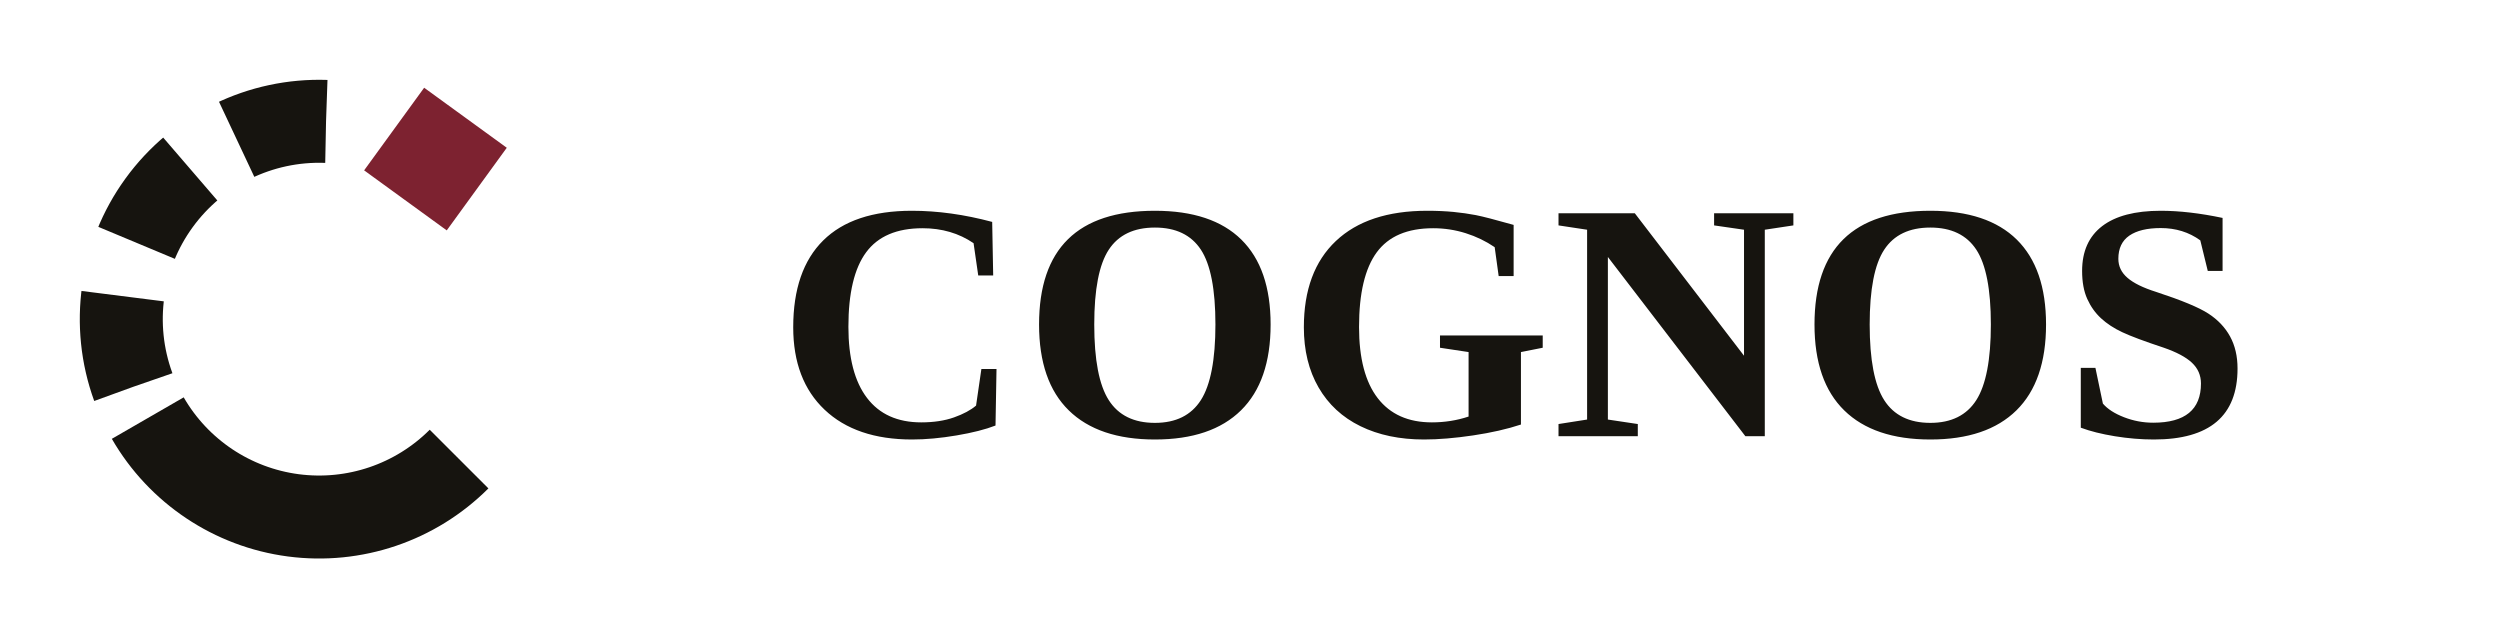
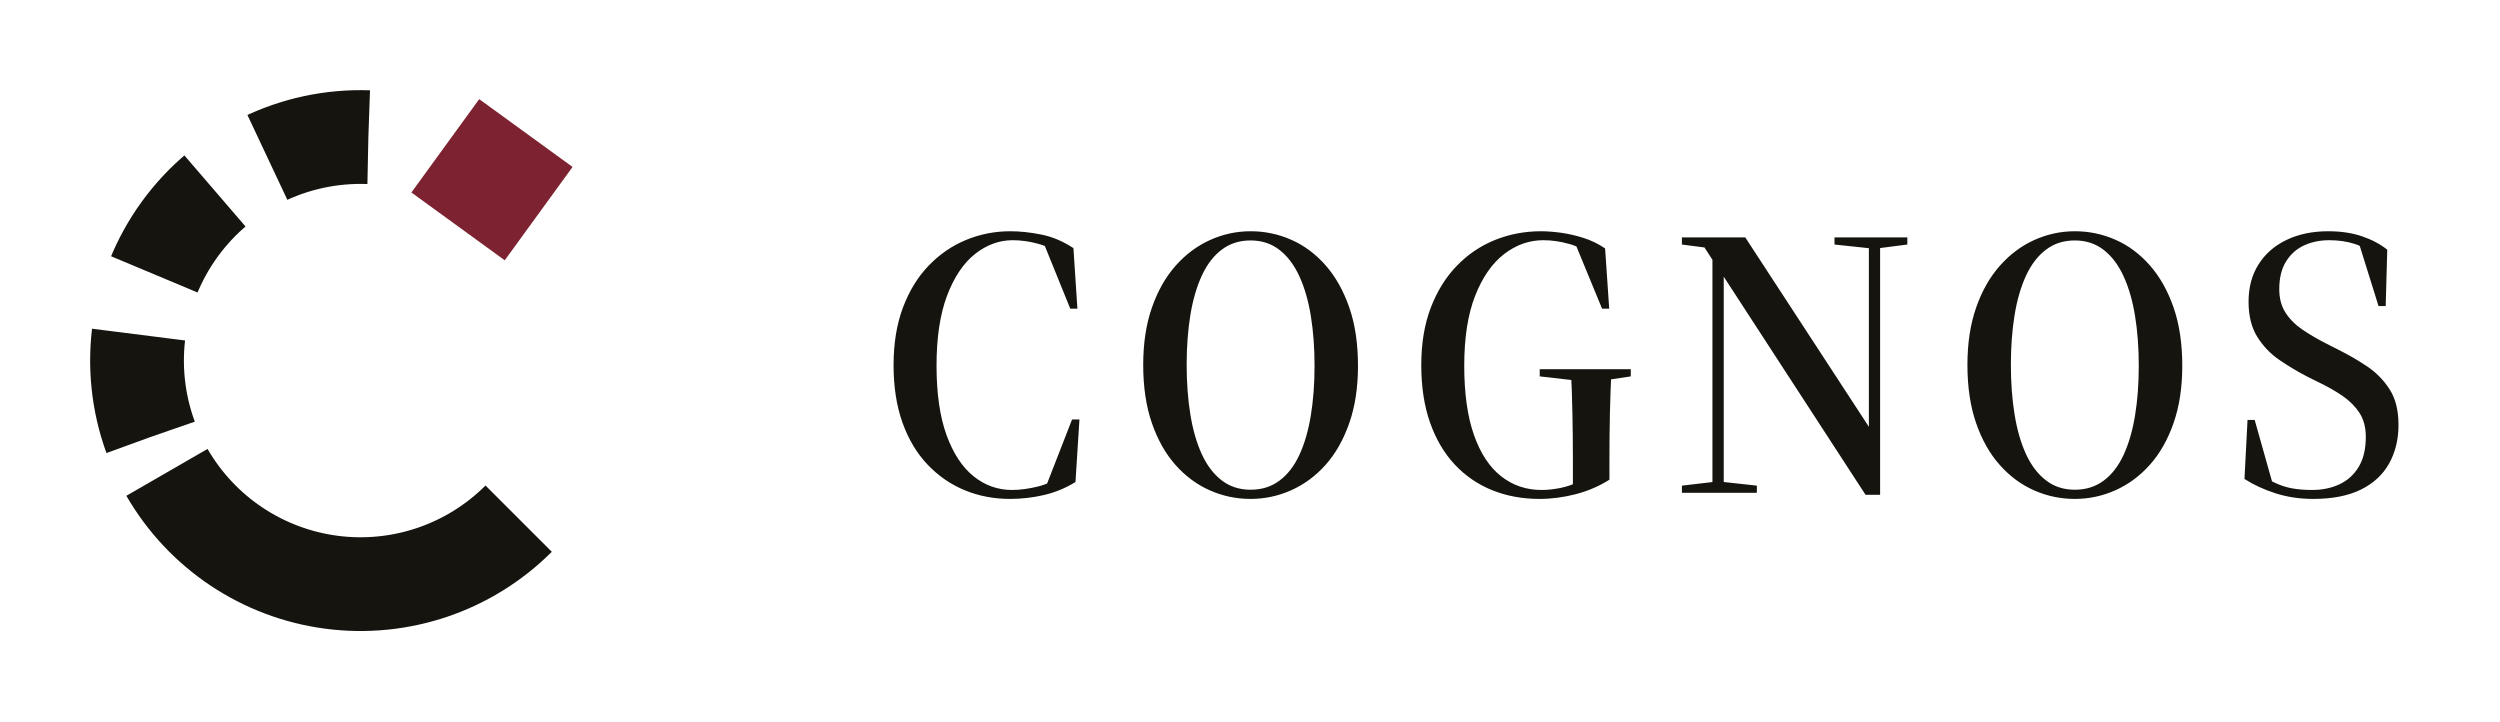
- <svg xmlns="http://www.w3.org/2000/svg" viewBox="0 0 470 120" role="img" aria-label="COGNOS">
+ <svg xmlns="http://www.w3.org/2000/svg" viewBox="0 0 416 120" role="img" aria-label="COGNOS">
  <g transform="scale(1.2)">
    <path d="M71.92 71.92 A31 31 0 0 1 23.15 65.50" fill="none" stroke="#16140f" stroke-width="13" />
    <path d="M20.87 60.60 A31 31 0 0 1 51.08 19.02" fill="none" stroke="#16140f" stroke-width="13" stroke-dasharray="14.43 8.66" />
    <rect x="60.22" y="16.92" width="16" height="16" fill="#7d2230" transform="rotate(36 68.22 24.92)" />
  </g>
-   <text x="146" y="82" textLength="318" lengthAdjust="spacing" font-family="'Source Serif 4', Georgia, 'Times New Roman', serif" font-weight="600" font-size="64" fill="#16140f">COGNOS</text>
+   <path fill="#16140f" d="M168.06 83.02Q164.02 83.02 160.52 81.57Q157.01 80.12 154.33 77.29Q151.65 74.46 150.17 70.32Q148.69 66.17 148.69 60.75Q148.69 55.33 150.25 51.18Q151.8 47.04 154.52 44.21Q157.24 41.38 160.74 39.93Q164.24 38.48 168.1 38.48Q170.57 38.48 173.33 39.04Q176.08 39.61 178.62 41.29L179.28 51.36H178.09L173.68 40.48L177.02 41.38L177.28 42.91Q174.97 41.16 172.77 40.57Q170.58 39.97 168.53 39.97Q165.13 39.97 162.22 42.28Q159.32 44.6 157.58 49.23Q155.84 53.86 155.84 60.84Q155.84 67.79 157.5 72.39Q159.17 76.98 162.01 79.26Q164.85 81.53 168.4 81.53Q170.4 81.53 172.78 80.94Q175.16 80.34 177.45 78.54L177.37 80.12L174.04 80.97L178.39 69.8H179.62L178.96 80.21Q176.46 81.74 173.69 82.38Q170.92 83.02 168.06 83.02ZM208.1 83.02Q204.54 83.02 201.33 81.6Q198.12 80.19 195.62 77.39Q193.13 74.6 191.68 70.42Q190.23 66.25 190.23 60.71Q190.23 55.33 191.68 51.18Q193.13 47.03 195.62 44.22Q198.12 41.4 201.35 39.94Q204.58 38.48 208.1 38.48Q211.66 38.48 214.87 39.9Q218.08 41.31 220.58 44.15Q223.07 46.99 224.52 51.16Q225.97 55.33 225.97 60.88Q225.97 66.25 224.52 70.4Q223.07 74.55 220.58 77.35Q218.08 80.14 214.85 81.58Q211.62 83.02 208.1 83.02ZM208.1 81.49Q210.88 81.49 212.9 79.98Q214.92 78.48 216.21 75.71Q217.5 72.93 218.12 69.14Q218.74 65.36 218.74 60.86Q218.74 56.36 218.12 52.56Q217.5 48.76 216.21 45.96Q214.92 43.15 212.9 41.58Q210.88 40.01 208.1 40.01Q205.32 40.01 203.3 41.54Q201.28 43.06 199.99 45.85Q198.7 48.63 198.08 52.41Q197.46 56.19 197.46 60.69Q197.46 65.19 198.08 68.99Q198.7 72.8 199.99 75.6Q201.28 78.39 203.3 79.94Q205.32 81.49 208.1 81.49ZM256.17 83.02Q251.9 83.02 248.3 81.57Q244.71 80.12 242.06 77.29Q239.42 74.46 237.96 70.32Q236.5 66.17 236.5 60.75Q236.5 55.33 238.09 51.18Q239.68 47.04 242.43 44.21Q245.18 41.38 248.77 39.93Q252.37 38.48 256.42 38.48Q257.89 38.48 259.76 38.73Q261.62 38.99 263.52 39.6Q265.42 40.2 267.09 41.34L267.77 51.36H266.58L262.1 40.48L265.43 41.16L265.68 43.04Q263.38 41.23 261.15 40.6Q258.91 39.97 256.8 39.97Q253.28 39.97 250.28 42.28Q247.28 44.6 245.46 49.23Q243.65 53.86 243.65 60.84Q243.65 67.79 245.27 72.39Q246.89 76.98 249.8 79.26Q252.7 81.53 256.5 81.53Q258.02 81.53 259.69 81.19Q261.36 80.85 263.05 79.99L261.73 81.23V76.62Q261.73 72.52 261.65 68.75Q261.58 64.98 261.39 61.44H268.15Q267.98 64.98 267.89 68.75Q267.81 72.52 267.81 76.62V79.82Q265.25 81.44 262.21 82.23Q259.17 83.02 256.17 83.02ZM256.21 62.63V61.44H271.36V62.63L265.77 63.48H263.64ZM279.87 82V80.81L285.34 80.17H286.49L292.34 80.81V82ZM284.95 82V40.46H286.83V60.75V82ZM305.26 40.69V39.5H317.38V40.69L312.42 41.33H311.28ZM310.43 82.34 286.79 45.98H286.72L283.63 41.18L279.87 40.69V39.5H290.41L311.7 72.12H310.98V60.75V39.5H312.85V82.34ZM345.25 83.02Q341.69 83.02 338.48 81.6Q335.27 80.19 332.78 77.39Q330.28 74.6 328.83 70.42Q327.38 66.25 327.38 60.71Q327.38 55.33 328.83 51.18Q330.28 47.03 332.78 44.22Q335.27 41.4 338.5 39.94Q341.73 38.48 345.25 38.48Q348.81 38.48 352.02 39.9Q355.23 41.31 357.73 44.15Q360.23 46.99 361.68 51.16Q363.13 55.33 363.13 60.88Q363.13 66.25 361.68 70.4Q360.23 74.55 357.73 77.35Q355.23 80.14 352 81.58Q348.77 83.02 345.25 83.02ZM345.25 81.49Q348.03 81.49 350.05 79.98Q352.07 78.48 353.36 75.71Q354.65 72.93 355.27 69.14Q355.89 65.36 355.89 60.86Q355.89 56.36 355.27 52.56Q354.65 48.76 353.36 45.96Q352.07 43.15 350.05 41.58Q348.03 40.01 345.25 40.01Q342.47 40.01 340.46 41.54Q338.44 43.06 337.14 45.85Q335.85 48.63 335.23 52.41Q334.61 56.19 334.61 60.69Q334.61 65.19 335.23 68.99Q335.85 72.8 337.14 75.6Q338.44 78.39 340.46 79.94Q342.47 81.49 345.25 81.49ZM384.91 83.02Q381.6 83.02 378.69 82.1Q375.78 81.17 373.48 79.7L373.99 69.88H375.18L378.38 81.23L375.48 79.53L375.39 78.59Q377.14 79.68 378.55 80.34Q379.96 81 381.44 81.27Q382.93 81.53 384.74 81.53Q387.28 81.53 389.3 80.58Q391.32 79.63 392.49 77.68Q393.67 75.73 393.67 72.69Q393.67 70.32 392.61 68.7Q391.55 67.08 389.79 65.87Q388.03 64.67 385.98 63.69L383.87 62.64Q381.48 61.4 379.24 59.86Q377 58.31 375.58 56Q374.16 53.68 374.16 50.21Q374.16 46.6 375.83 43.98Q377.49 41.35 380.5 39.91Q383.5 38.48 387.42 38.48Q390.56 38.48 393.01 39.31Q395.47 40.14 397.24 41.55L396.98 50.93H395.79L392.42 40.14L395.58 41.42L395.75 43.13Q393.72 41.18 391.8 40.58Q389.88 39.97 387.59 39.97Q385.31 39.97 383.43 40.82Q381.55 41.67 380.41 43.49Q379.27 45.3 379.27 48.12Q379.27 50.43 380.33 52.06Q381.4 53.69 383.18 54.89Q384.96 56.08 387.01 57.13L389.08 58.18Q391.6 59.43 393.89 60.97Q396.17 62.5 397.64 64.8Q399.11 67.09 399.11 70.7Q399.11 74.34 397.54 77.14Q395.98 79.93 392.83 81.48Q389.69 83.02 384.91 83.02Z" />
</svg>
